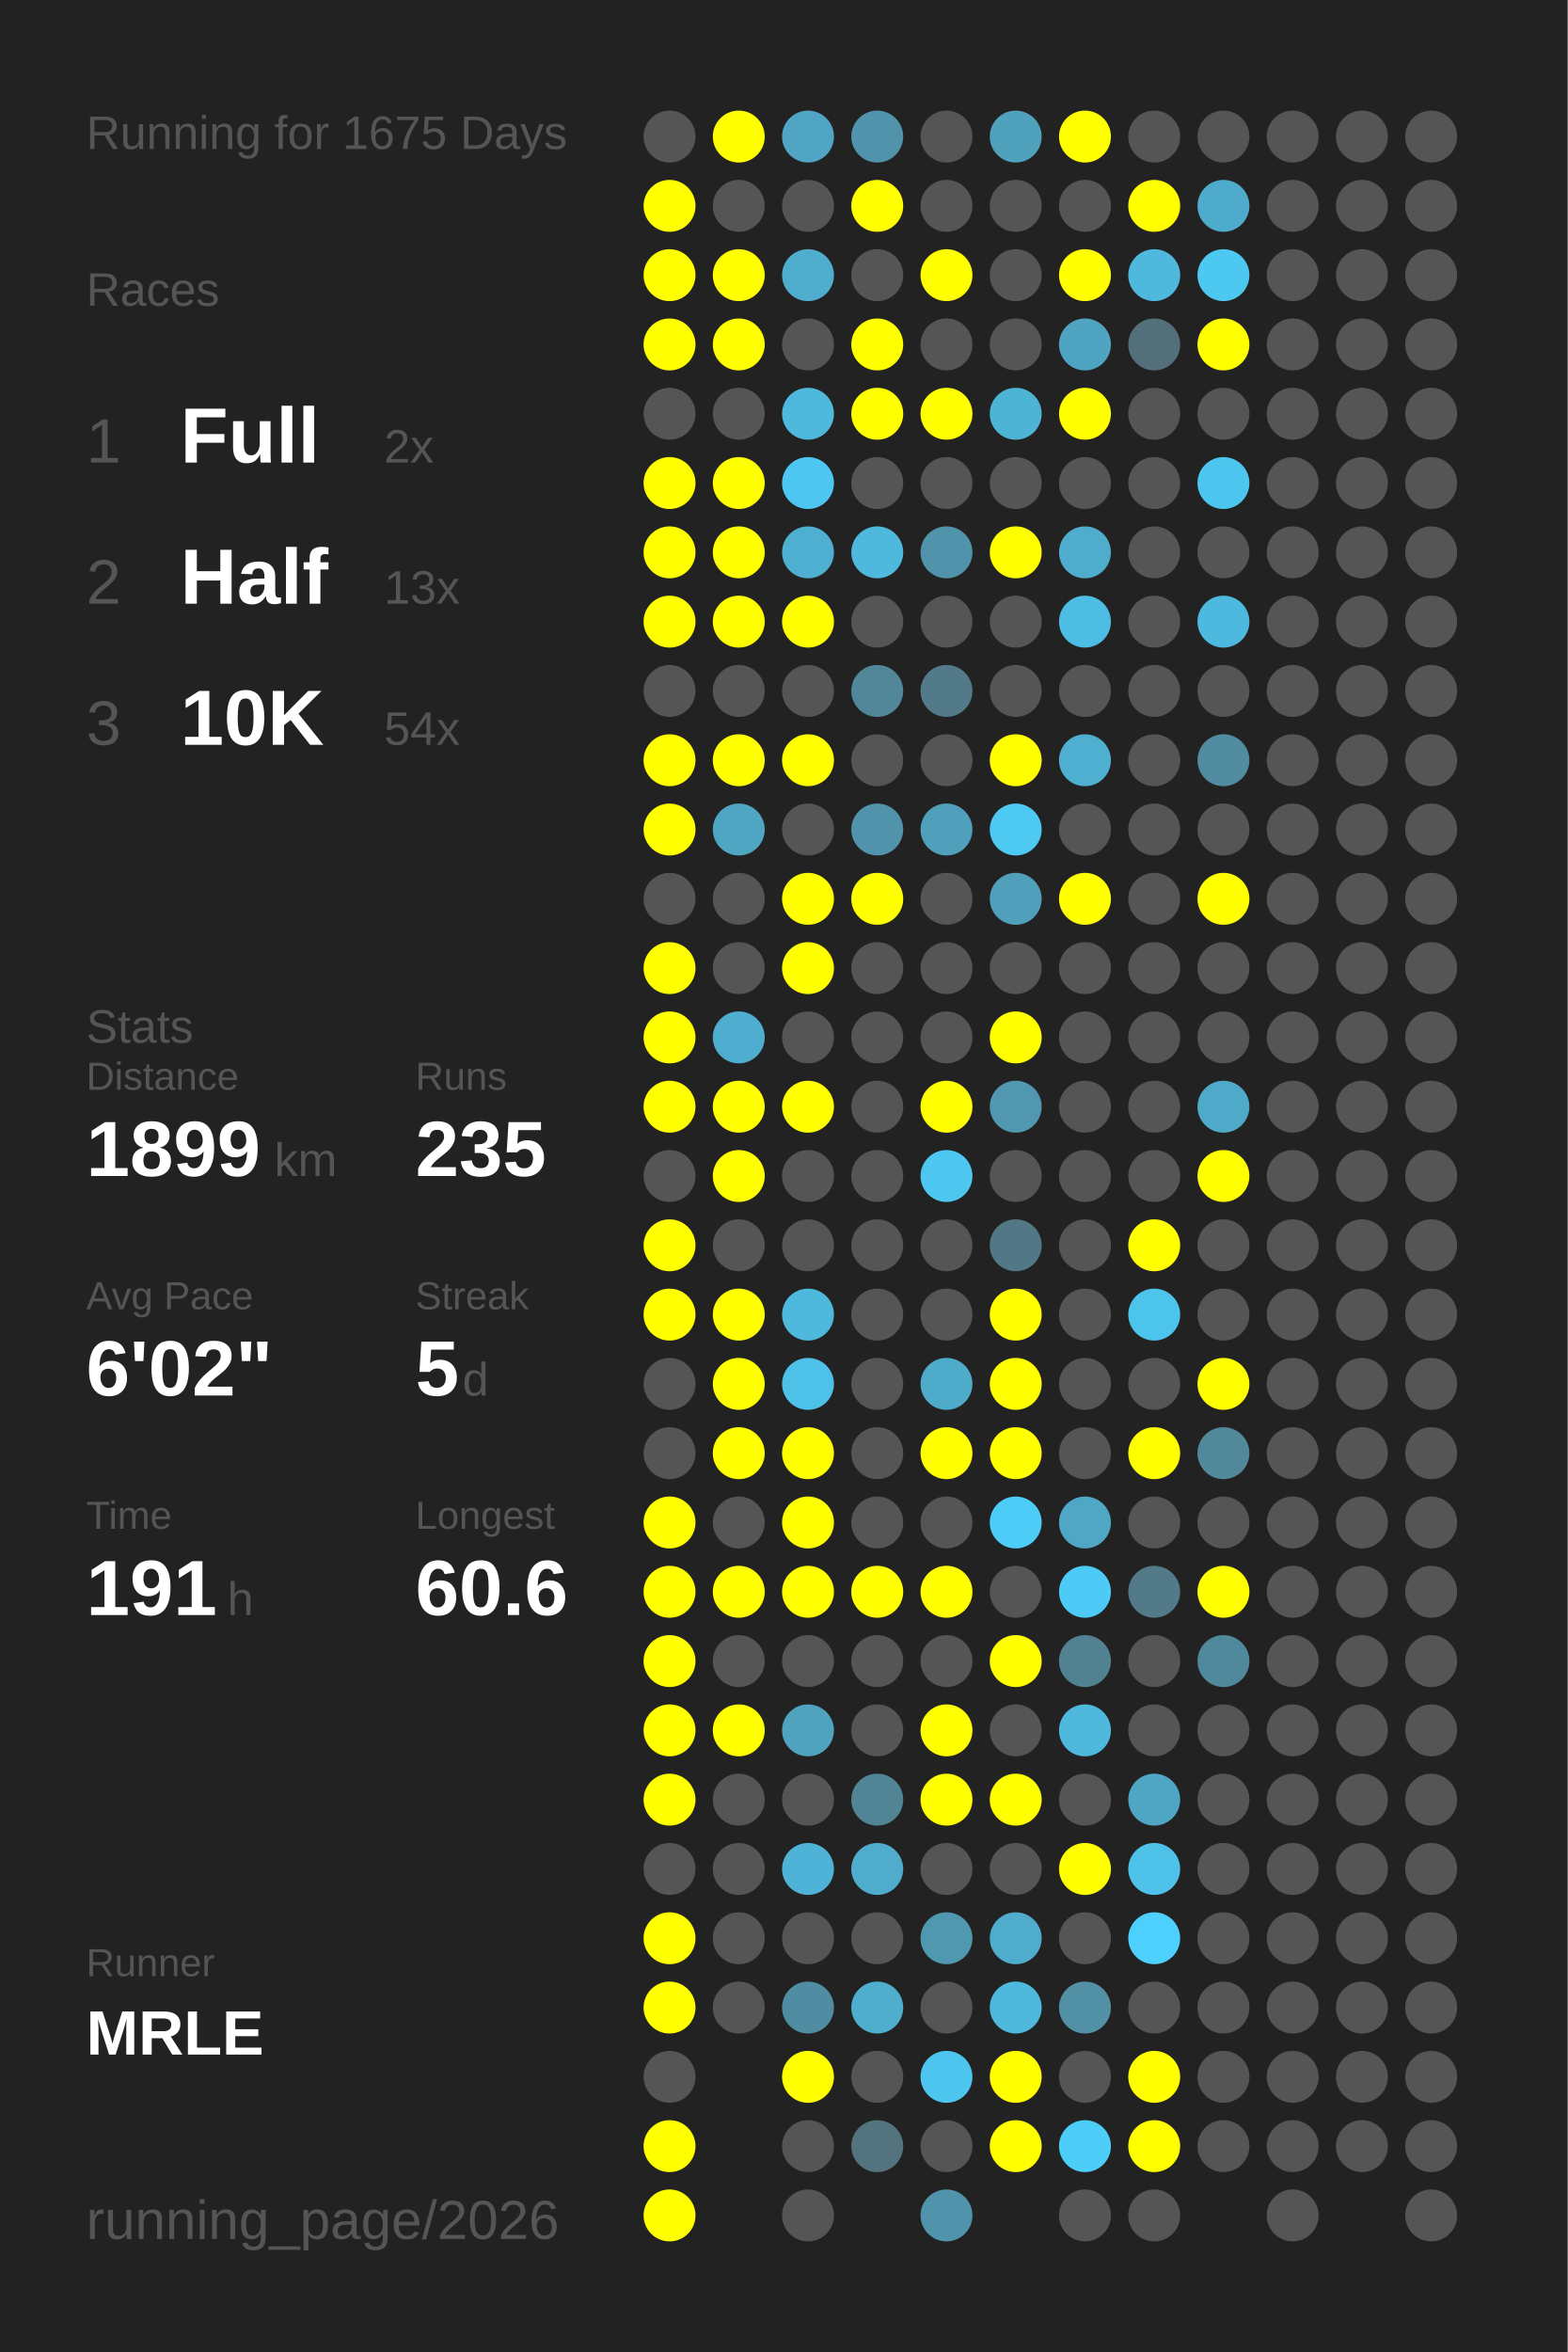
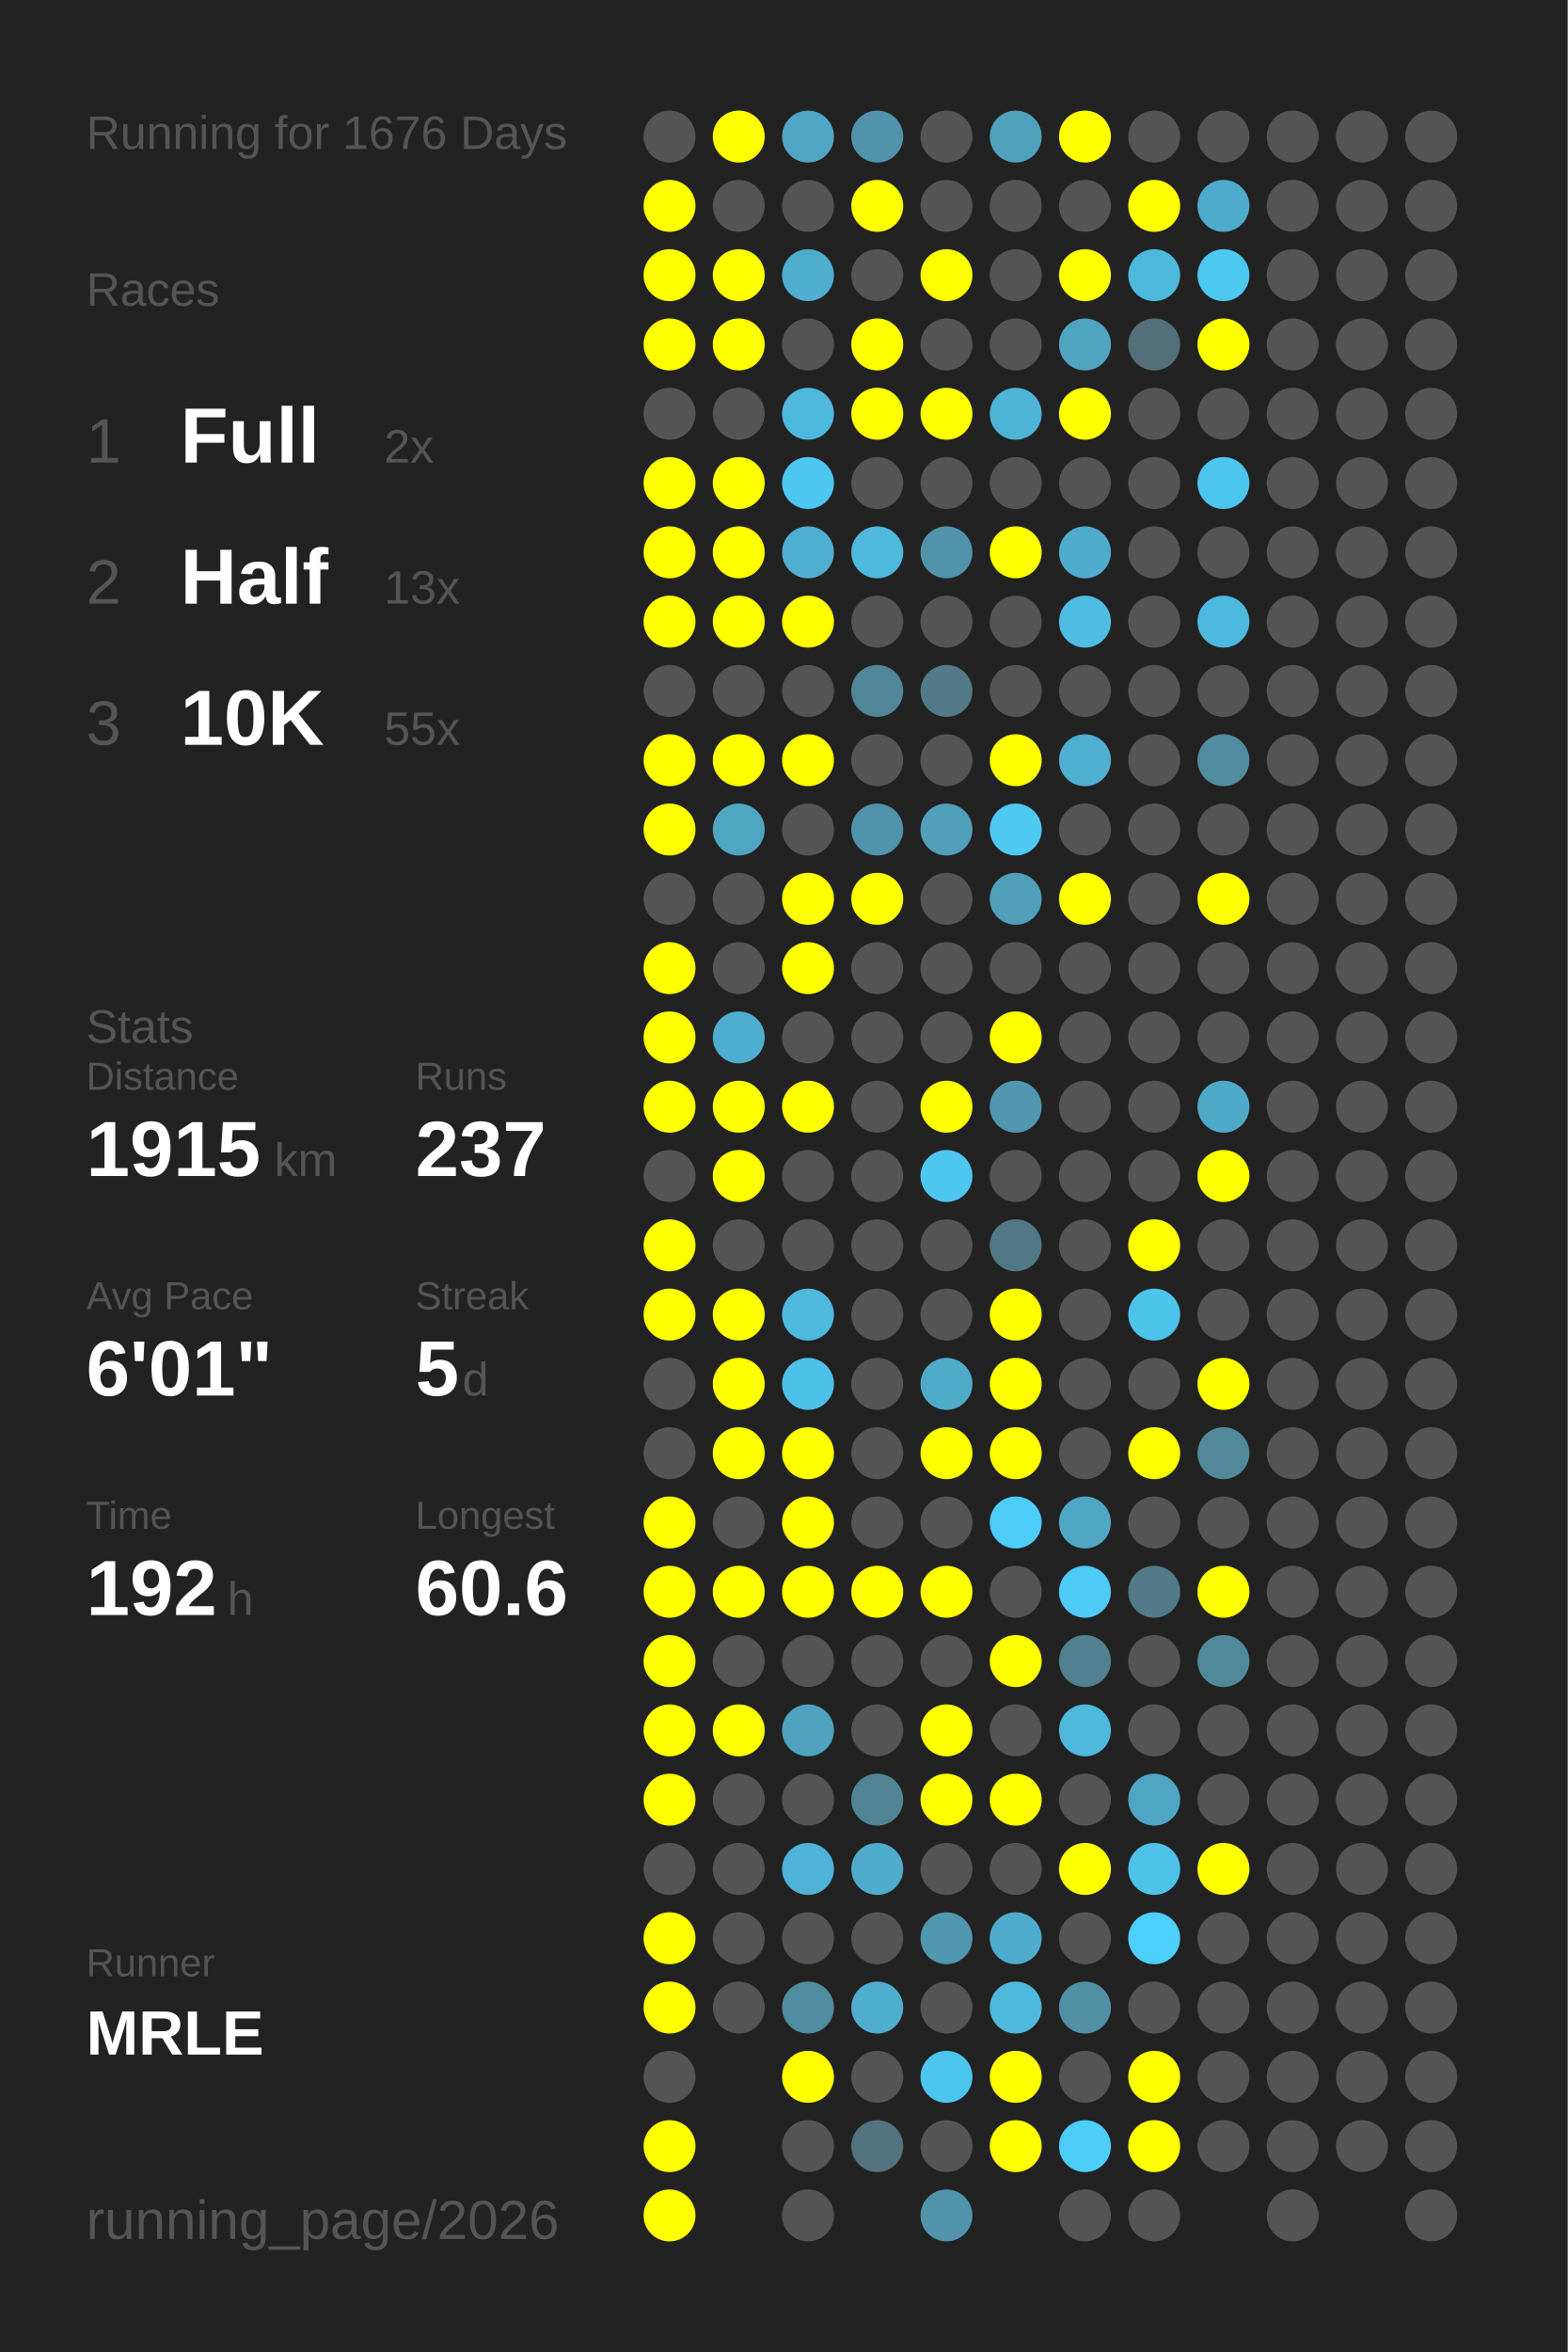
<svg xmlns="http://www.w3.org/2000/svg" baseProfile="full" height="300mm" version="1.1" viewBox="0,0,200,300" width="200mm">
  <defs />
  <rect fill="#222222" height="300" width="200" x="0" y="0" />
-   <text fill="#555555" style="font-size:6px; font-family:Arial;" x="11" y="19">Running for 1675 Days</text>
+   <text fill="#555555" style="font-size:6px; font-family:Arial;" x="11" y="19">Running for 1676 Days</text>
  <text fill="#555555" style="font-size:6px; font-family:Arial;" x="11" y="39">Races</text>
  <text fill="#555555" style="font-size:8px; font-family:Arial;" x="11" y="59">1</text>
  <text fill="#FFFFFF" style="font-size:10px; font-family:Arial; font-weight:bold;" x="23" y="59">Full</text>
  <text fill="#555555" style="font-size:6px; font-family:Arial;" x="49" y="59">2x</text>
  <text fill="#555555" style="font-size:8px; font-family:Arial;" x="11" y="77">2</text>
  <text fill="#FFFFFF" style="font-size:10px; font-family:Arial; font-weight:bold;" x="23" y="77">Half</text>
  <text fill="#555555" style="font-size:6px; font-family:Arial;" x="49" y="77">13x</text>
  <text fill="#555555" style="font-size:8px; font-family:Arial;" x="11" y="95">3</text>
  <text fill="#FFFFFF" style="font-size:10px; font-family:Arial; font-weight:bold;" x="23" y="95">10K</text>
-   <text fill="#555555" style="font-size:6px; font-family:Arial;" x="49" y="95">54x</text>
+   <text fill="#555555" style="font-size:6px; font-family:Arial;" x="49" y="95">55x</text>
  <text fill="#555555" style="font-size:6px; font-family:Arial;" x="11" y="133">Stats</text>
  <text fill="#555555" style="font-size:5px; font-family:Arial;" x="11" y="139">Distance</text>
-   <text fill="#FFFFFF" style="font-size:10px; font-family:Arial; font-weight:bold;" x="11" y="150">1899</text>
+   <text fill="#FFFFFF" style="font-size:10px; font-family:Arial; font-weight:bold;" x="11" y="150">1915</text>
  <text fill="#555555" style="font-size:6px; font-family:Arial;" x="35" y="150">km</text>
  <text fill="#555555" style="font-size:5px; font-family:Arial;" x="53" y="139">Runs</text>
-   <text fill="#FFFFFF" style="font-size:10px; font-family:Arial; font-weight:bold;" x="53" y="150">235</text>
+   <text fill="#FFFFFF" style="font-size:10px; font-family:Arial; font-weight:bold;" x="53" y="150">237</text>
  <text fill="#555555" style="font-size:5px; font-family:Arial;" x="11" y="167">Avg Pace</text>
-   <text fill="#FFFFFF" style="font-size:10px; font-family:Arial; font-weight:bold;" x="11" y="178">6'02"</text>
+   <text fill="#FFFFFF" style="font-size:10px; font-family:Arial; font-weight:bold;" x="11" y="178">6'01"</text>
  <text fill="#555555" style="font-size:5px; font-family:Arial;" x="53" y="167">Streak</text>
  <text fill="#FFFFFF" style="font-size:10px; font-family:Arial; font-weight:bold;" x="53" y="178">5</text>
  <text fill="#555555" style="font-size:6px; font-family:Arial;" x="59" y="178">d</text>
  <text fill="#555555" style="font-size:5px; font-family:Arial;" x="11" y="195">Time</text>
-   <text fill="#FFFFFF" style="font-size:10px; font-family:Arial; font-weight:bold;" x="11" y="206">191</text>
+   <text fill="#FFFFFF" style="font-size:10px; font-family:Arial; font-weight:bold;" x="11" y="206">192</text>
  <text fill="#555555" style="font-size:6px; font-family:Arial;" x="29" y="206">h</text>
  <text fill="#555555" style="font-size:5px; font-family:Arial;" x="53" y="195">Longest</text>
  <text fill="#FFFFFF" style="font-size:10px; font-family:Arial; font-weight:bold;" x="53" y="206">60.6</text>
  <text fill="#555555" style="font-size:5px; font-family:Arial;" x="11" y="252.065">Runner</text>
  <text fill="#FFFFFF" style="font-size:8px; font-family:Arial; font-weight:bold;" x="11" y="262.065">MRLE</text>
  <text fill="#555555" style="font-size:7px; font-family:Arial;" x="11" y="285.581">running_page/2026</text>
  <circle cx="85.417" cy="17.419" fill="#555555" r="3.312" />
  <circle cx="85.417" cy="26.258" fill="#FFFF00" r="3.312" />
  <circle cx="85.417" cy="35.097" fill="#FFFF00" r="3.312" />
  <circle cx="85.417" cy="43.935" fill="#FFFF00" r="3.312" />
  <circle cx="85.417" cy="52.774" fill="#555555" r="3.312" />
  <circle cx="85.417" cy="61.613" fill="#FFFF00" r="3.312" />
  <circle cx="85.417" cy="70.452" fill="#FFFF00" r="3.312" />
  <circle cx="85.417" cy="79.29" fill="#FFFF00" r="3.312" />
  <circle cx="85.417" cy="88.129" fill="#555555" r="3.312" />
  <circle cx="85.417" cy="96.968" fill="#FFFF00" r="3.312" />
  <circle cx="85.417" cy="105.806" fill="#FFFF00" r="3.312" />
  <circle cx="85.417" cy="114.645" fill="#555555" r="3.312" />
  <circle cx="85.417" cy="123.484" fill="#FFFF00" r="3.312" />
  <circle cx="85.417" cy="132.323" fill="#FFFF00" r="3.312" />
  <circle cx="85.417" cy="141.161" fill="#FFFF00" r="3.312" />
  <circle cx="85.417" cy="150" fill="#555555" r="3.312" />
  <circle cx="85.417" cy="158.839" fill="#FFFF00" r="3.312" />
  <circle cx="85.417" cy="167.677" fill="#FFFF00" r="3.312" />
  <circle cx="85.417" cy="176.516" fill="#555555" r="3.312" />
  <circle cx="85.417" cy="185.355" fill="#555555" r="3.312" />
  <circle cx="85.417" cy="194.194" fill="#FFFF00" r="3.312" />
  <circle cx="85.417" cy="203.032" fill="#FFFF00" r="3.312" />
  <circle cx="85.417" cy="211.871" fill="#FFFF00" r="3.312" />
  <circle cx="85.417" cy="220.71" fill="#FFFF00" r="3.312" />
  <circle cx="85.417" cy="229.548" fill="#FFFF00" r="3.312" />
  <circle cx="85.417" cy="238.387" fill="#555555" r="3.312" />
  <circle cx="85.417" cy="247.226" fill="#FFFF00" r="3.312" />
  <circle cx="85.417" cy="256.065" fill="#FFFF00" r="3.312" />
  <circle cx="85.417" cy="264.903" fill="#555555" r="3.312" />
  <circle cx="85.417" cy="273.742" fill="#FFFF00" r="3.312" />
  <circle cx="85.417" cy="282.581" fill="#FFFF00" r="3.312" />
  <circle cx="94.25" cy="17.419" fill="#FFFF00" r="3.312" />
  <circle cx="94.25" cy="26.258" fill="#555555" r="3.312" />
  <circle cx="94.25" cy="35.097" fill="#FFFF00" r="3.312" />
  <circle cx="94.25" cy="43.935" fill="#FFFF00" r="3.312" />
  <circle cx="94.25" cy="52.774" fill="#555555" r="3.312" />
  <circle cx="94.25" cy="61.613" fill="#FFFF00" r="3.312" />
  <circle cx="94.25" cy="70.452" fill="#FFFF00" r="3.312" />
  <circle cx="94.25" cy="79.29" fill="#FFFF00" r="3.312" />
  <circle cx="94.25" cy="88.129" fill="#555555" r="3.312" />
  <circle cx="94.25" cy="96.968" fill="#FFFF00" r="3.312" />
  <circle cx="94.25" cy="105.806" fill="#4fa6c3" r="3.312" />
  <circle cx="94.25" cy="114.645" fill="#555555" r="3.312" />
  <circle cx="94.25" cy="123.484" fill="#555555" r="3.312" />
  <circle cx="94.25" cy="132.323" fill="#4faecf" r="3.312" />
  <circle cx="94.25" cy="141.161" fill="#FFFF00" r="3.312" />
  <circle cx="94.25" cy="150" fill="#FFFF00" r="3.312" />
  <circle cx="94.25" cy="158.839" fill="#555555" r="3.312" />
  <circle cx="94.25" cy="167.677" fill="#FFFF00" r="3.312" />
  <circle cx="94.25" cy="176.516" fill="#FFFF00" r="3.312" />
  <circle cx="94.25" cy="185.355" fill="#FFFF00" r="3.312" />
  <circle cx="94.25" cy="194.194" fill="#555555" r="3.312" />
  <circle cx="94.25" cy="203.032" fill="#FFFF00" r="3.312" />
  <circle cx="94.25" cy="211.871" fill="#555555" r="3.312" />
  <circle cx="94.25" cy="220.71" fill="#FFFF00" r="3.312" />
  <circle cx="94.25" cy="229.548" fill="#555555" r="3.312" />
  <circle cx="94.25" cy="238.387" fill="#555555" r="3.312" />
  <circle cx="94.25" cy="247.226" fill="#555555" r="3.312" />
  <circle cx="94.25" cy="256.065" fill="#555555" r="3.312" />
  <circle cx="103.083" cy="17.419" fill="#4fa5c3" r="3.312" />
  <circle cx="103.083" cy="26.258" fill="#555555" r="3.312" />
  <circle cx="103.083" cy="35.097" fill="#4faece" r="3.312" />
  <circle cx="103.083" cy="43.935" fill="#555555" r="3.312" />
  <circle cx="103.083" cy="52.774" fill="#4eb9dd" r="3.312" />
  <circle cx="103.083" cy="61.613" fill="#4dc7f1" r="3.312" />
  <circle cx="103.083" cy="70.452" fill="#4fafd0" r="3.312" />
  <circle cx="103.083" cy="79.29" fill="#FFFF00" r="3.312" />
  <circle cx="103.083" cy="88.129" fill="#555555" r="3.312" />
  <circle cx="103.083" cy="96.968" fill="#FFFF00" r="3.312" />
  <circle cx="103.083" cy="105.806" fill="#555555" r="3.312" />
  <circle cx="103.083" cy="114.645" fill="#FFFF00" r="3.312" />
  <circle cx="103.083" cy="123.484" fill="#FFFF00" r="3.312" />
  <circle cx="103.083" cy="132.323" fill="#555555" r="3.312" />
  <circle cx="103.083" cy="141.161" fill="#FFFF00" r="3.312" />
  <circle cx="103.083" cy="150" fill="#555555" r="3.312" />
  <circle cx="103.083" cy="158.839" fill="#555555" r="3.312" />
  <circle cx="103.083" cy="167.677" fill="#4eb9dd" r="3.312" />
  <circle cx="103.083" cy="176.516" fill="#4ec1e8" r="3.312" />
  <circle cx="103.083" cy="185.355" fill="#FFFF00" r="3.312" />
  <circle cx="103.083" cy="194.194" fill="#FFFF00" r="3.312" />
  <circle cx="103.083" cy="203.032" fill="#FFFF00" r="3.312" />
  <circle cx="103.083" cy="211.871" fill="#555555" r="3.312" />
  <circle cx="103.083" cy="220.71" fill="#4fa3bf" r="3.312" />
  <circle cx="103.083" cy="229.548" fill="#555555" r="3.312" />
  <circle cx="103.083" cy="238.387" fill="#4eb3d6" r="3.312" />
  <circle cx="103.083" cy="247.226" fill="#555555" r="3.312" />
  <circle cx="103.083" cy="256.065" fill="#518da2" r="3.312" />
  <circle cx="103.083" cy="264.903" fill="#FFFF00" r="3.312" />
  <circle cx="103.083" cy="273.742" fill="#555555" r="3.312" />
  <circle cx="103.083" cy="282.581" fill="#555555" r="3.312" />
  <circle cx="111.917" cy="17.419" fill="#5093aa" r="3.312" />
  <circle cx="111.917" cy="26.258" fill="#FFFF00" r="3.312" />
  <circle cx="111.917" cy="35.097" fill="#555555" r="3.312" />
  <circle cx="111.917" cy="43.935" fill="#FFFF00" r="3.312" />
  <circle cx="111.917" cy="52.774" fill="#FFFF00" r="3.312" />
  <circle cx="111.917" cy="61.613" fill="#555555" r="3.312" />
  <circle cx="111.917" cy="70.452" fill="#4eb9dd" r="3.312" />
  <circle cx="111.917" cy="79.29" fill="#555555" r="3.312" />
  <circle cx="111.917" cy="88.129" fill="#518799" r="3.312" />
  <circle cx="111.917" cy="96.968" fill="#555555" r="3.312" />
  <circle cx="111.917" cy="105.806" fill="#5093aa" r="3.312" />
  <circle cx="111.917" cy="114.645" fill="#FFFF00" r="3.312" />
  <circle cx="111.917" cy="123.484" fill="#555555" r="3.312" />
  <circle cx="111.917" cy="132.323" fill="#555555" r="3.312" />
  <circle cx="111.917" cy="141.161" fill="#555555" r="3.312" />
  <circle cx="111.917" cy="150" fill="#555555" r="3.312" />
  <circle cx="111.917" cy="158.839" fill="#555555" r="3.312" />
  <circle cx="111.917" cy="167.677" fill="#555555" r="3.312" />
  <circle cx="111.917" cy="176.516" fill="#555555" r="3.312" />
  <circle cx="111.917" cy="185.355" fill="#555555" r="3.312" />
  <circle cx="111.917" cy="194.194" fill="#555555" r="3.312" />
  <circle cx="111.917" cy="203.032" fill="#FFFF00" r="3.312" />
  <circle cx="111.917" cy="211.871" fill="#555555" r="3.312" />
  <circle cx="111.917" cy="220.71" fill="#555555" r="3.312" />
  <circle cx="111.917" cy="229.548" fill="#518596" r="3.312" />
  <circle cx="111.917" cy="238.387" fill="#4faccc" r="3.312" />
  <circle cx="111.917" cy="247.226" fill="#555555" r="3.312" />
  <circle cx="111.917" cy="256.065" fill="#4faece" r="3.312" />
  <circle cx="111.917" cy="264.903" fill="#555555" r="3.312" />
  <circle cx="111.917" cy="273.742" fill="#53737f" r="3.312" />
  <circle cx="120.75" cy="17.419" fill="#555555" r="3.312" />
  <circle cx="120.75" cy="26.258" fill="#555555" r="3.312" />
  <circle cx="120.75" cy="35.097" fill="#FFFF00" r="3.312" />
  <circle cx="120.75" cy="43.935" fill="#555555" r="3.312" />
  <circle cx="120.75" cy="52.774" fill="#FFFF00" r="3.312" />
  <circle cx="120.75" cy="61.613" fill="#555555" r="3.312" />
  <circle cx="120.75" cy="70.452" fill="#5093aa" r="3.312" />
  <circle cx="120.75" cy="79.29" fill="#555555" r="3.312" />
  <circle cx="120.75" cy="88.129" fill="#527a88" r="3.312" />
  <circle cx="120.75" cy="96.968" fill="#555555" r="3.312" />
  <circle cx="120.75" cy="105.806" fill="#50a0bb" r="3.312" />
  <circle cx="120.75" cy="114.645" fill="#555555" r="3.312" />
  <circle cx="120.75" cy="123.484" fill="#555555" r="3.312" />
  <circle cx="120.75" cy="132.323" fill="#555555" r="3.312" />
  <circle cx="120.75" cy="141.161" fill="#FFFF00" r="3.312" />
  <circle cx="120.75" cy="150" fill="#4dc7f0" r="3.312" />
  <circle cx="120.75" cy="158.839" fill="#555555" r="3.312" />
  <circle cx="120.75" cy="167.677" fill="#555555" r="3.312" />
  <circle cx="120.75" cy="176.516" fill="#4fabca" r="3.312" />
  <circle cx="120.75" cy="185.355" fill="#FFFF00" r="3.312" />
  <circle cx="120.75" cy="194.194" fill="#555555" r="3.312" />
  <circle cx="120.75" cy="203.032" fill="#FFFF00" r="3.312" />
  <circle cx="120.75" cy="211.871" fill="#555555" r="3.312" />
  <circle cx="120.75" cy="220.71" fill="#FFFF00" r="3.312" />
  <circle cx="120.75" cy="229.548" fill="#FFFF00" r="3.312" />
  <circle cx="120.75" cy="238.387" fill="#555555" r="3.312" />
  <circle cx="120.75" cy="247.226" fill="#5097b0" r="3.312" />
  <circle cx="120.75" cy="256.065" fill="#555555" r="3.312" />
  <circle cx="120.75" cy="264.903" fill="#4dc6ef" r="3.312" />
  <circle cx="120.75" cy="273.742" fill="#555555" r="3.312" />
  <circle cx="120.75" cy="282.581" fill="#5093aa" r="3.312" />
  <circle cx="129.583" cy="17.419" fill="#50a1bc" r="3.312" />
  <circle cx="129.583" cy="26.258" fill="#555555" r="3.312" />
  <circle cx="129.583" cy="35.097" fill="#555555" r="3.312" />
  <circle cx="129.583" cy="43.935" fill="#555555" r="3.312" />
  <circle cx="129.583" cy="52.774" fill="#4eb4d6" r="3.312" />
  <circle cx="129.583" cy="61.613" fill="#555555" r="3.312" />
  <circle cx="129.583" cy="70.452" fill="#FFFF00" r="3.312" />
  <circle cx="129.583" cy="79.29" fill="#555555" r="3.312" />
  <circle cx="129.583" cy="88.129" fill="#555555" r="3.312" />
  <circle cx="129.583" cy="96.968" fill="#FFFF00" r="3.312" />
  <circle cx="129.583" cy="105.806" fill="#4dc9f2" r="3.312" />
  <circle cx="129.583" cy="114.645" fill="#50a0bb" r="3.312" />
  <circle cx="129.583" cy="123.484" fill="#555555" r="3.312" />
  <circle cx="129.583" cy="132.323" fill="#FFFF00" r="3.312" />
  <circle cx="129.583" cy="141.161" fill="#5097af" r="3.312" />
  <circle cx="129.583" cy="150" fill="#555555" r="3.312" />
  <circle cx="129.583" cy="158.839" fill="#527885" r="3.312" />
  <circle cx="129.583" cy="167.677" fill="#FFFF00" r="3.312" />
  <circle cx="129.583" cy="176.516" fill="#FFFF00" r="3.312" />
  <circle cx="129.583" cy="185.355" fill="#FFFF00" r="3.312" />
  <circle cx="129.583" cy="194.194" fill="#4dccf8" r="3.312" />
  <circle cx="129.583" cy="203.032" fill="#555555" r="3.312" />
  <circle cx="129.583" cy="211.871" fill="#FFFF00" r="3.312" />
  <circle cx="129.583" cy="220.71" fill="#555555" r="3.312" />
  <circle cx="129.583" cy="229.548" fill="#FFFF00" r="3.312" />
  <circle cx="129.583" cy="238.387" fill="#555555" r="3.312" />
  <circle cx="129.583" cy="247.226" fill="#4faccc" r="3.312" />
  <circle cx="129.583" cy="256.065" fill="#4eb9dd" r="3.312" />
  <circle cx="129.583" cy="264.903" fill="#FFFF00" r="3.312" />
  <circle cx="129.583" cy="273.742" fill="#FFFF00" r="3.312" />
  <circle cx="138.417" cy="17.419" fill="#FFFF00" r="3.312" />
  <circle cx="138.417" cy="26.258" fill="#555555" r="3.312" />
  <circle cx="138.417" cy="35.097" fill="#FFFF00" r="3.312" />
  <circle cx="138.417" cy="43.935" fill="#4fa4c1" r="3.312" />
  <circle cx="138.417" cy="52.774" fill="#FFFF00" r="3.312" />
  <circle cx="138.417" cy="61.613" fill="#555555" r="3.312" />
  <circle cx="138.417" cy="70.452" fill="#4faccc" r="3.312" />
  <circle cx="138.417" cy="79.29" fill="#4ebde3" r="3.312" />
  <circle cx="138.417" cy="88.129" fill="#555555" r="3.312" />
  <circle cx="138.417" cy="96.968" fill="#4fafd0" r="3.312" />
  <circle cx="138.417" cy="105.806" fill="#555555" r="3.312" />
  <circle cx="138.417" cy="114.645" fill="#FFFF00" r="3.312" />
  <circle cx="138.417" cy="123.484" fill="#555555" r="3.312" />
  <circle cx="138.417" cy="132.323" fill="#555555" r="3.312" />
  <circle cx="138.417" cy="141.161" fill="#555555" r="3.312" />
  <circle cx="138.417" cy="150" fill="#555555" r="3.312" />
  <circle cx="138.417" cy="158.839" fill="#555555" r="3.312" />
  <circle cx="138.417" cy="167.677" fill="#555555" r="3.312" />
  <circle cx="138.417" cy="176.516" fill="#555555" r="3.312" />
  <circle cx="138.417" cy="185.355" fill="#555555" r="3.312" />
  <circle cx="138.417" cy="194.194" fill="#4fa7c5" r="3.312" />
  <circle cx="138.417" cy="203.032" fill="#4dcbf6" r="3.312" />
  <circle cx="138.417" cy="211.871" fill="#528191" r="3.312" />
  <circle cx="138.417" cy="220.71" fill="#4eb9dd" r="3.312" />
  <circle cx="138.417" cy="229.548" fill="#555555" r="3.312" />
  <circle cx="138.417" cy="238.387" fill="#FFFF00" r="3.312" />
  <circle cx="138.417" cy="247.226" fill="#555555" r="3.312" />
  <circle cx="138.417" cy="256.065" fill="#5190a5" r="3.312" />
  <circle cx="138.417" cy="264.903" fill="#555555" r="3.312" />
  <circle cx="138.417" cy="273.742" fill="#4dcef9" r="3.312" />
  <circle cx="138.417" cy="282.581" fill="#555555" r="3.312" />
  <circle cx="147.25" cy="17.419" fill="#555555" r="3.312" />
  <circle cx="147.25" cy="26.258" fill="#FFFF00" r="3.312" />
  <circle cx="147.25" cy="35.097" fill="#4eb9dd" r="3.312" />
  <circle cx="147.25" cy="43.935" fill="#53707a" r="3.312" />
  <circle cx="147.25" cy="52.774" fill="#555555" r="3.312" />
  <circle cx="147.25" cy="61.613" fill="#555555" r="3.312" />
  <circle cx="147.25" cy="70.452" fill="#555555" r="3.312" />
  <circle cx="147.25" cy="79.29" fill="#555555" r="3.312" />
  <circle cx="147.25" cy="88.129" fill="#555555" r="3.312" />
  <circle cx="147.25" cy="96.968" fill="#555555" r="3.312" />
  <circle cx="147.25" cy="105.806" fill="#555555" r="3.312" />
  <circle cx="147.25" cy="114.645" fill="#555555" r="3.312" />
  <circle cx="147.25" cy="123.484" fill="#555555" r="3.312" />
  <circle cx="147.25" cy="132.323" fill="#555555" r="3.312" />
  <circle cx="147.25" cy="141.161" fill="#555555" r="3.312" />
  <circle cx="147.25" cy="150" fill="#555555" r="3.312" />
  <circle cx="147.25" cy="158.839" fill="#FFFF00" r="3.312" />
  <circle cx="147.25" cy="167.677" fill="#4dc4ec" r="3.312" />
  <circle cx="147.25" cy="176.516" fill="#555555" r="3.312" />
  <circle cx="147.25" cy="185.355" fill="#FFFF00" r="3.312" />
  <circle cx="147.25" cy="194.194" fill="#555555" r="3.312" />
  <circle cx="147.25" cy="203.032" fill="#527a88" r="3.312" />
  <circle cx="147.25" cy="211.871" fill="#555555" r="3.312" />
  <circle cx="147.25" cy="220.71" fill="#555555" r="3.312" />
  <circle cx="147.25" cy="229.548" fill="#4fa6c4" r="3.312" />
  <circle cx="147.25" cy="238.387" fill="#4ec2e9" r="3.312" />
  <circle cx="147.25" cy="247.226" fill="#4dd0fd" r="3.312" />
  <circle cx="147.25" cy="256.065" fill="#555555" r="3.312" />
  <circle cx="147.25" cy="264.903" fill="#FFFF00" r="3.312" />
  <circle cx="147.25" cy="273.742" fill="#FFFF00" r="3.312" />
  <circle cx="147.25" cy="282.581" fill="#555555" r="3.312" />
  <circle cx="156.083" cy="17.419" fill="#555555" r="3.312" />
  <circle cx="156.083" cy="26.258" fill="#4fabcb" r="3.312" />
  <circle cx="156.083" cy="35.097" fill="#4dc8f1" r="3.312" />
  <circle cx="156.083" cy="43.935" fill="#FFFF00" r="3.312" />
  <circle cx="156.083" cy="52.774" fill="#555555" r="3.312" />
  <circle cx="156.083" cy="61.613" fill="#4dc6ef" r="3.312" />
  <circle cx="156.083" cy="70.452" fill="#555555" r="3.312" />
  <circle cx="156.083" cy="79.29" fill="#4eb9de" r="3.312" />
  <circle cx="156.083" cy="88.129" fill="#555555" r="3.312" />
  <circle cx="156.083" cy="96.968" fill="#518ca0" r="3.312" />
  <circle cx="156.083" cy="105.806" fill="#555555" r="3.312" />
  <circle cx="156.083" cy="114.645" fill="#FFFF00" r="3.312" />
  <circle cx="156.083" cy="123.484" fill="#555555" r="3.312" />
  <circle cx="156.083" cy="132.323" fill="#555555" r="3.312" />
  <circle cx="156.083" cy="141.161" fill="#4fa9c8" r="3.312" />
  <circle cx="156.083" cy="150" fill="#FFFF00" r="3.312" />
  <circle cx="156.083" cy="158.839" fill="#555555" r="3.312" />
  <circle cx="156.083" cy="167.677" fill="#555555" r="3.312" />
  <circle cx="156.083" cy="176.516" fill="#FFFF00" r="3.312" />
  <circle cx="156.083" cy="185.355" fill="#51899b" r="3.312" />
  <circle cx="156.083" cy="194.194" fill="#555555" r="3.312" />
  <circle cx="156.083" cy="203.032" fill="#FFFF00" r="3.312" />
  <circle cx="156.083" cy="211.871" fill="#51899c" r="3.312" />
  <circle cx="156.083" cy="220.71" fill="#555555" r="3.312" />
  <circle cx="156.083" cy="229.548" fill="#555555" r="3.312" />
-   <circle cx="156.083" cy="238.387" fill="#555555" r="3.312" />
+   <circle cx="156.083" cy="238.387" fill="#FFFF00" r="3.312" />
  <circle cx="156.083" cy="247.226" fill="#555555" r="3.312" />
  <circle cx="156.083" cy="256.065" fill="#555555" r="3.312" />
  <circle cx="156.083" cy="264.903" fill="#555555" r="3.312" />
  <circle cx="156.083" cy="273.742" fill="#555555" r="3.312" />
  <circle cx="164.917" cy="17.419" fill="#555555" r="3.312" />
  <circle cx="164.917" cy="26.258" fill="#555555" r="3.312" />
  <circle cx="164.917" cy="35.097" fill="#555555" r="3.312" />
  <circle cx="164.917" cy="43.935" fill="#555555" r="3.312" />
  <circle cx="164.917" cy="52.774" fill="#555555" r="3.312" />
  <circle cx="164.917" cy="61.613" fill="#555555" r="3.312" />
  <circle cx="164.917" cy="70.452" fill="#555555" r="3.312" />
  <circle cx="164.917" cy="79.29" fill="#555555" r="3.312" />
  <circle cx="164.917" cy="88.129" fill="#555555" r="3.312" />
  <circle cx="164.917" cy="96.968" fill="#555555" r="3.312" />
  <circle cx="164.917" cy="105.806" fill="#555555" r="3.312" />
  <circle cx="164.917" cy="114.645" fill="#555555" r="3.312" />
  <circle cx="164.917" cy="123.484" fill="#555555" r="3.312" />
  <circle cx="164.917" cy="132.323" fill="#555555" r="3.312" />
  <circle cx="164.917" cy="141.161" fill="#555555" r="3.312" />
  <circle cx="164.917" cy="150" fill="#555555" r="3.312" />
  <circle cx="164.917" cy="158.839" fill="#555555" r="3.312" />
  <circle cx="164.917" cy="167.677" fill="#555555" r="3.312" />
  <circle cx="164.917" cy="176.516" fill="#555555" r="3.312" />
  <circle cx="164.917" cy="185.355" fill="#555555" r="3.312" />
  <circle cx="164.917" cy="194.194" fill="#555555" r="3.312" />
  <circle cx="164.917" cy="203.032" fill="#555555" r="3.312" />
  <circle cx="164.917" cy="211.871" fill="#555555" r="3.312" />
  <circle cx="164.917" cy="220.71" fill="#555555" r="3.312" />
  <circle cx="164.917" cy="229.548" fill="#555555" r="3.312" />
  <circle cx="164.917" cy="238.387" fill="#555555" r="3.312" />
  <circle cx="164.917" cy="247.226" fill="#555555" r="3.312" />
  <circle cx="164.917" cy="256.065" fill="#555555" r="3.312" />
  <circle cx="164.917" cy="264.903" fill="#555555" r="3.312" />
  <circle cx="164.917" cy="273.742" fill="#555555" r="3.312" />
  <circle cx="164.917" cy="282.581" fill="#555555" r="3.312" />
  <circle cx="173.75" cy="17.419" fill="#555555" r="3.312" />
  <circle cx="173.75" cy="26.258" fill="#555555" r="3.312" />
  <circle cx="173.75" cy="35.097" fill="#555555" r="3.312" />
  <circle cx="173.75" cy="43.935" fill="#555555" r="3.312" />
  <circle cx="173.75" cy="52.774" fill="#555555" r="3.312" />
  <circle cx="173.75" cy="61.613" fill="#555555" r="3.312" />
  <circle cx="173.75" cy="70.452" fill="#555555" r="3.312" />
  <circle cx="173.75" cy="79.29" fill="#555555" r="3.312" />
  <circle cx="173.75" cy="88.129" fill="#555555" r="3.312" />
  <circle cx="173.75" cy="96.968" fill="#555555" r="3.312" />
  <circle cx="173.75" cy="105.806" fill="#555555" r="3.312" />
  <circle cx="173.75" cy="114.645" fill="#555555" r="3.312" />
  <circle cx="173.75" cy="123.484" fill="#555555" r="3.312" />
  <circle cx="173.75" cy="132.323" fill="#555555" r="3.312" />
  <circle cx="173.75" cy="141.161" fill="#555555" r="3.312" />
  <circle cx="173.75" cy="150" fill="#555555" r="3.312" />
  <circle cx="173.75" cy="158.839" fill="#555555" r="3.312" />
  <circle cx="173.75" cy="167.677" fill="#555555" r="3.312" />
  <circle cx="173.75" cy="176.516" fill="#555555" r="3.312" />
  <circle cx="173.75" cy="185.355" fill="#555555" r="3.312" />
  <circle cx="173.75" cy="194.194" fill="#555555" r="3.312" />
  <circle cx="173.75" cy="203.032" fill="#555555" r="3.312" />
  <circle cx="173.75" cy="211.871" fill="#555555" r="3.312" />
  <circle cx="173.75" cy="220.71" fill="#555555" r="3.312" />
  <circle cx="173.75" cy="229.548" fill="#555555" r="3.312" />
  <circle cx="173.75" cy="238.387" fill="#555555" r="3.312" />
  <circle cx="173.75" cy="247.226" fill="#555555" r="3.312" />
  <circle cx="173.75" cy="256.065" fill="#555555" r="3.312" />
  <circle cx="173.75" cy="264.903" fill="#555555" r="3.312" />
  <circle cx="173.75" cy="273.742" fill="#555555" r="3.312" />
  <circle cx="182.583" cy="17.419" fill="#555555" r="3.312" />
  <circle cx="182.583" cy="26.258" fill="#555555" r="3.312" />
  <circle cx="182.583" cy="35.097" fill="#555555" r="3.312" />
  <circle cx="182.583" cy="43.935" fill="#555555" r="3.312" />
  <circle cx="182.583" cy="52.774" fill="#555555" r="3.312" />
  <circle cx="182.583" cy="61.613" fill="#555555" r="3.312" />
  <circle cx="182.583" cy="70.452" fill="#555555" r="3.312" />
  <circle cx="182.583" cy="79.29" fill="#555555" r="3.312" />
  <circle cx="182.583" cy="88.129" fill="#555555" r="3.312" />
  <circle cx="182.583" cy="96.968" fill="#555555" r="3.312" />
  <circle cx="182.583" cy="105.806" fill="#555555" r="3.312" />
  <circle cx="182.583" cy="114.645" fill="#555555" r="3.312" />
  <circle cx="182.583" cy="123.484" fill="#555555" r="3.312" />
  <circle cx="182.583" cy="132.323" fill="#555555" r="3.312" />
  <circle cx="182.583" cy="141.161" fill="#555555" r="3.312" />
  <circle cx="182.583" cy="150" fill="#555555" r="3.312" />
  <circle cx="182.583" cy="158.839" fill="#555555" r="3.312" />
  <circle cx="182.583" cy="167.677" fill="#555555" r="3.312" />
  <circle cx="182.583" cy="176.516" fill="#555555" r="3.312" />
  <circle cx="182.583" cy="185.355" fill="#555555" r="3.312" />
  <circle cx="182.583" cy="194.194" fill="#555555" r="3.312" />
  <circle cx="182.583" cy="203.032" fill="#555555" r="3.312" />
  <circle cx="182.583" cy="211.871" fill="#555555" r="3.312" />
  <circle cx="182.583" cy="220.71" fill="#555555" r="3.312" />
  <circle cx="182.583" cy="229.548" fill="#555555" r="3.312" />
  <circle cx="182.583" cy="238.387" fill="#555555" r="3.312" />
  <circle cx="182.583" cy="247.226" fill="#555555" r="3.312" />
  <circle cx="182.583" cy="256.065" fill="#555555" r="3.312" />
  <circle cx="182.583" cy="264.903" fill="#555555" r="3.312" />
  <circle cx="182.583" cy="273.742" fill="#555555" r="3.312" />
  <circle cx="182.583" cy="282.581" fill="#555555" r="3.312" />
</svg>
